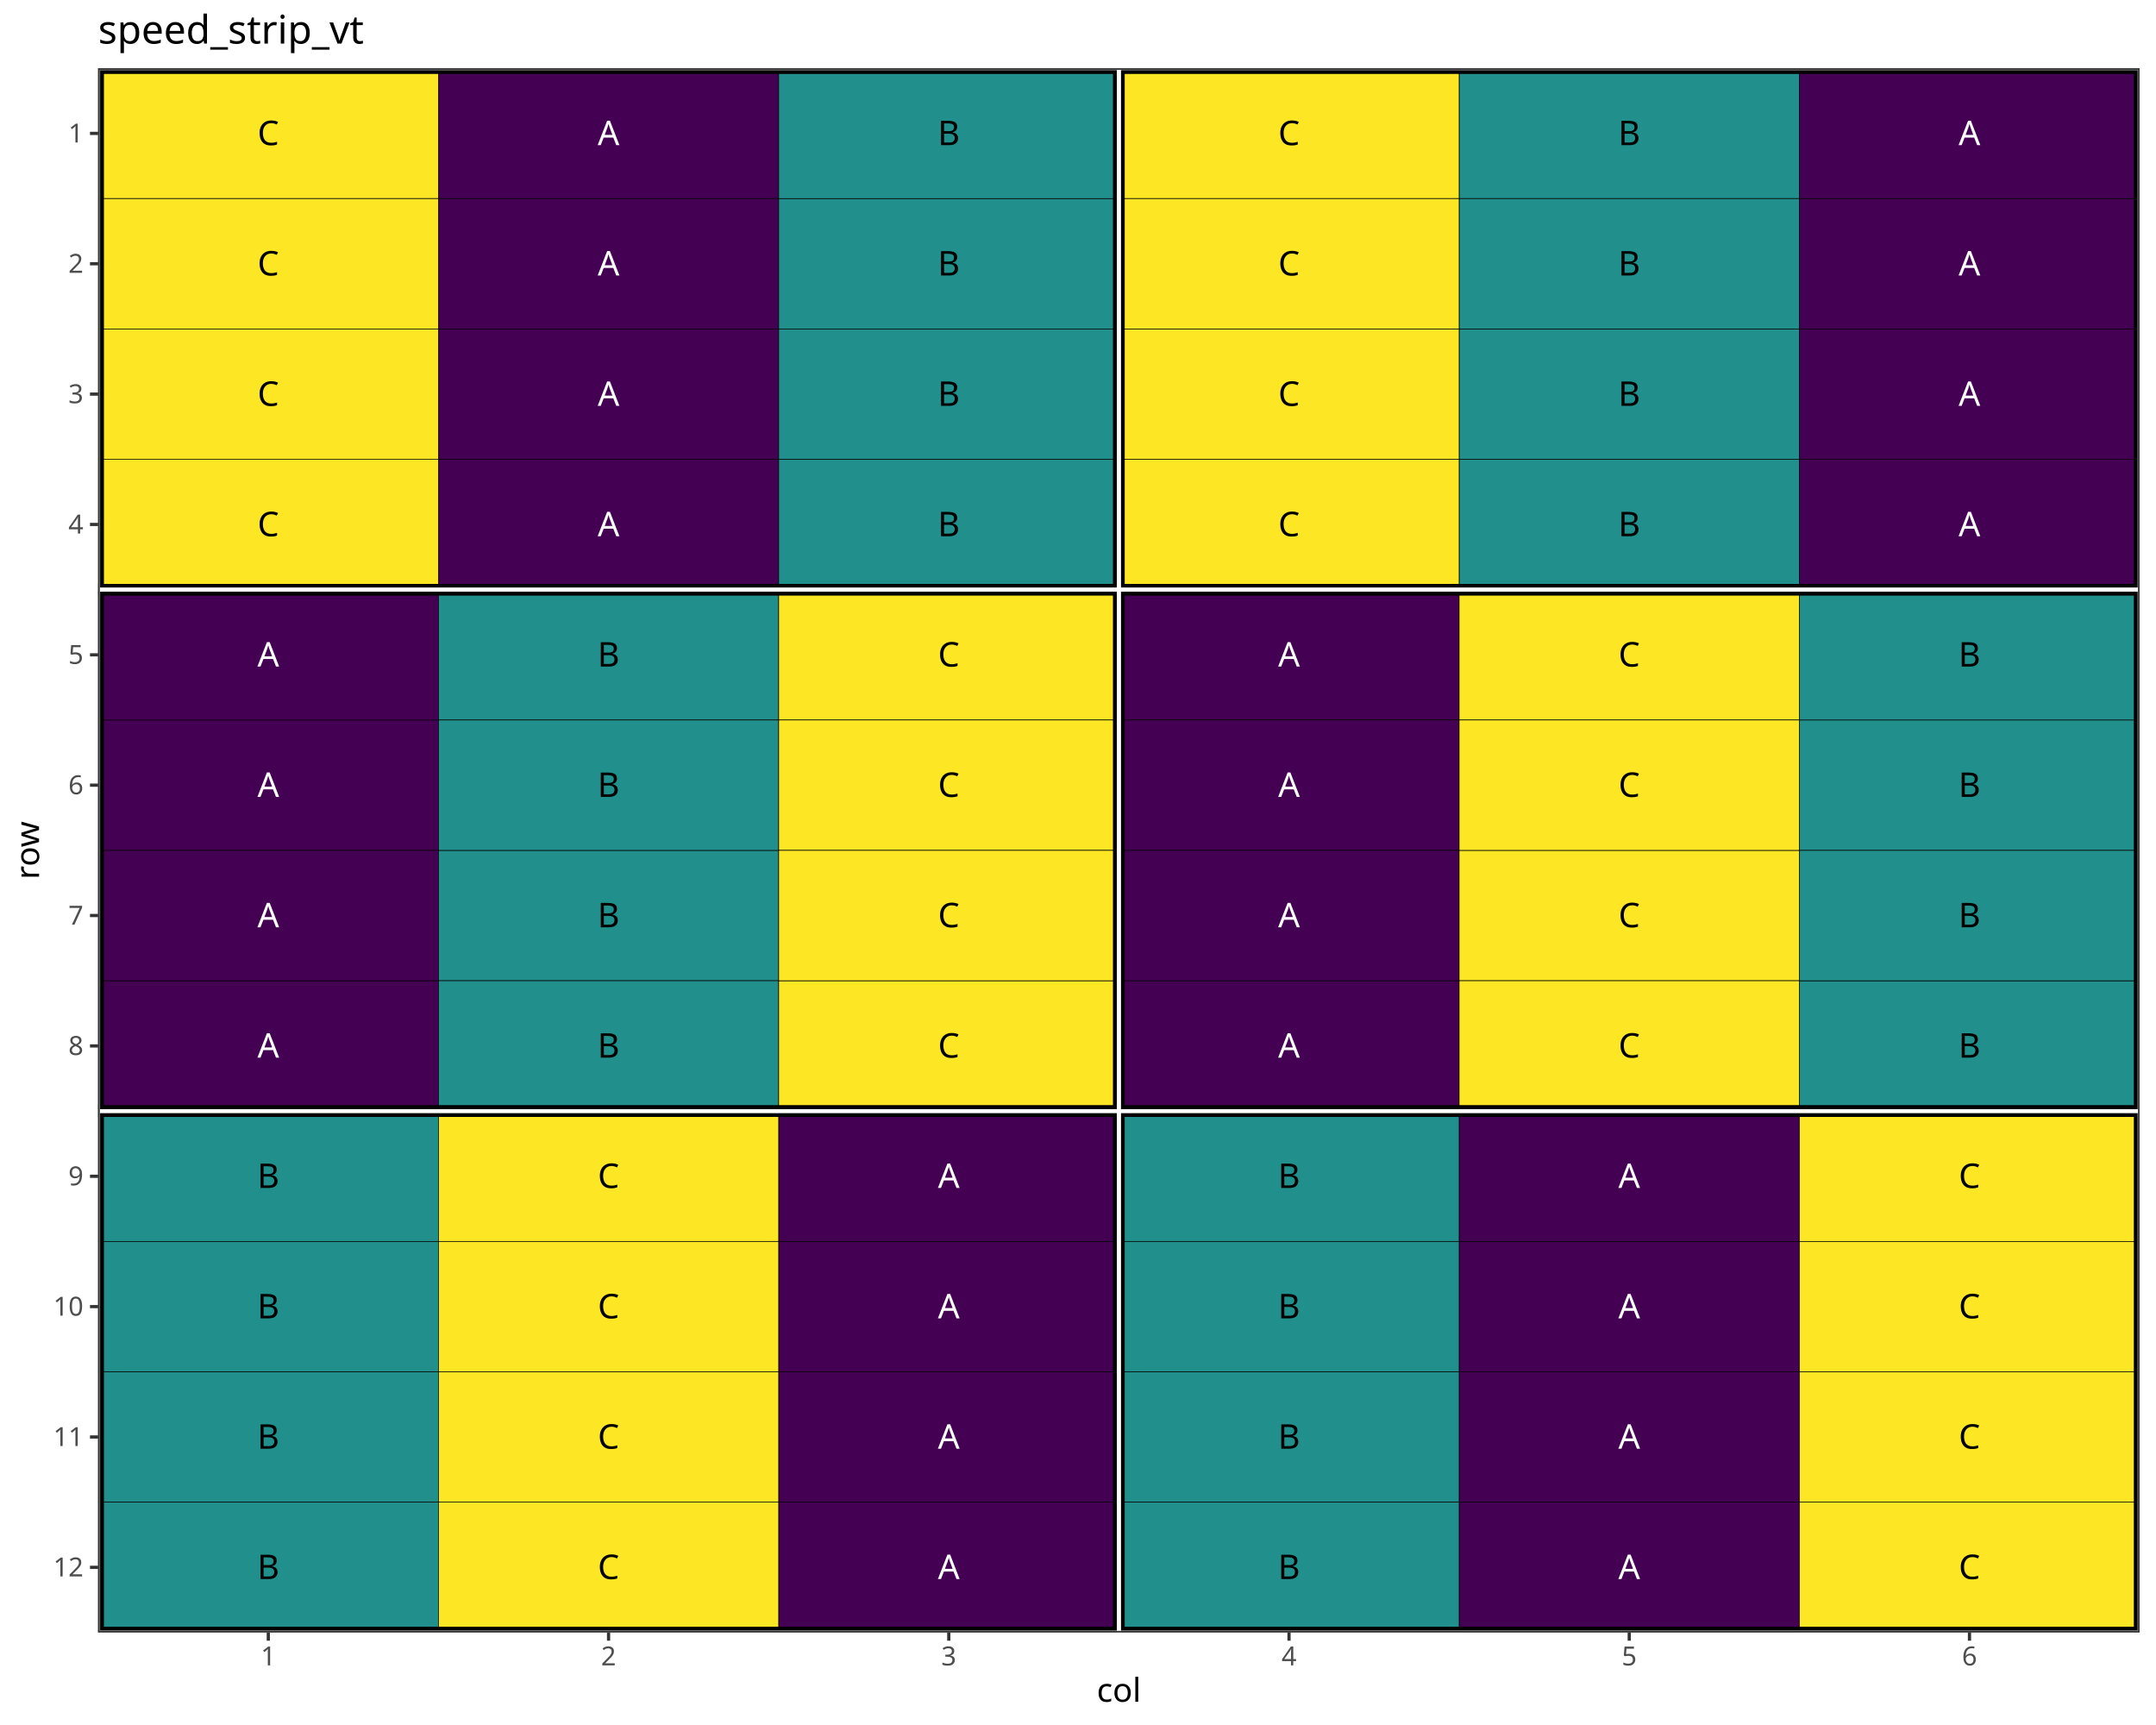
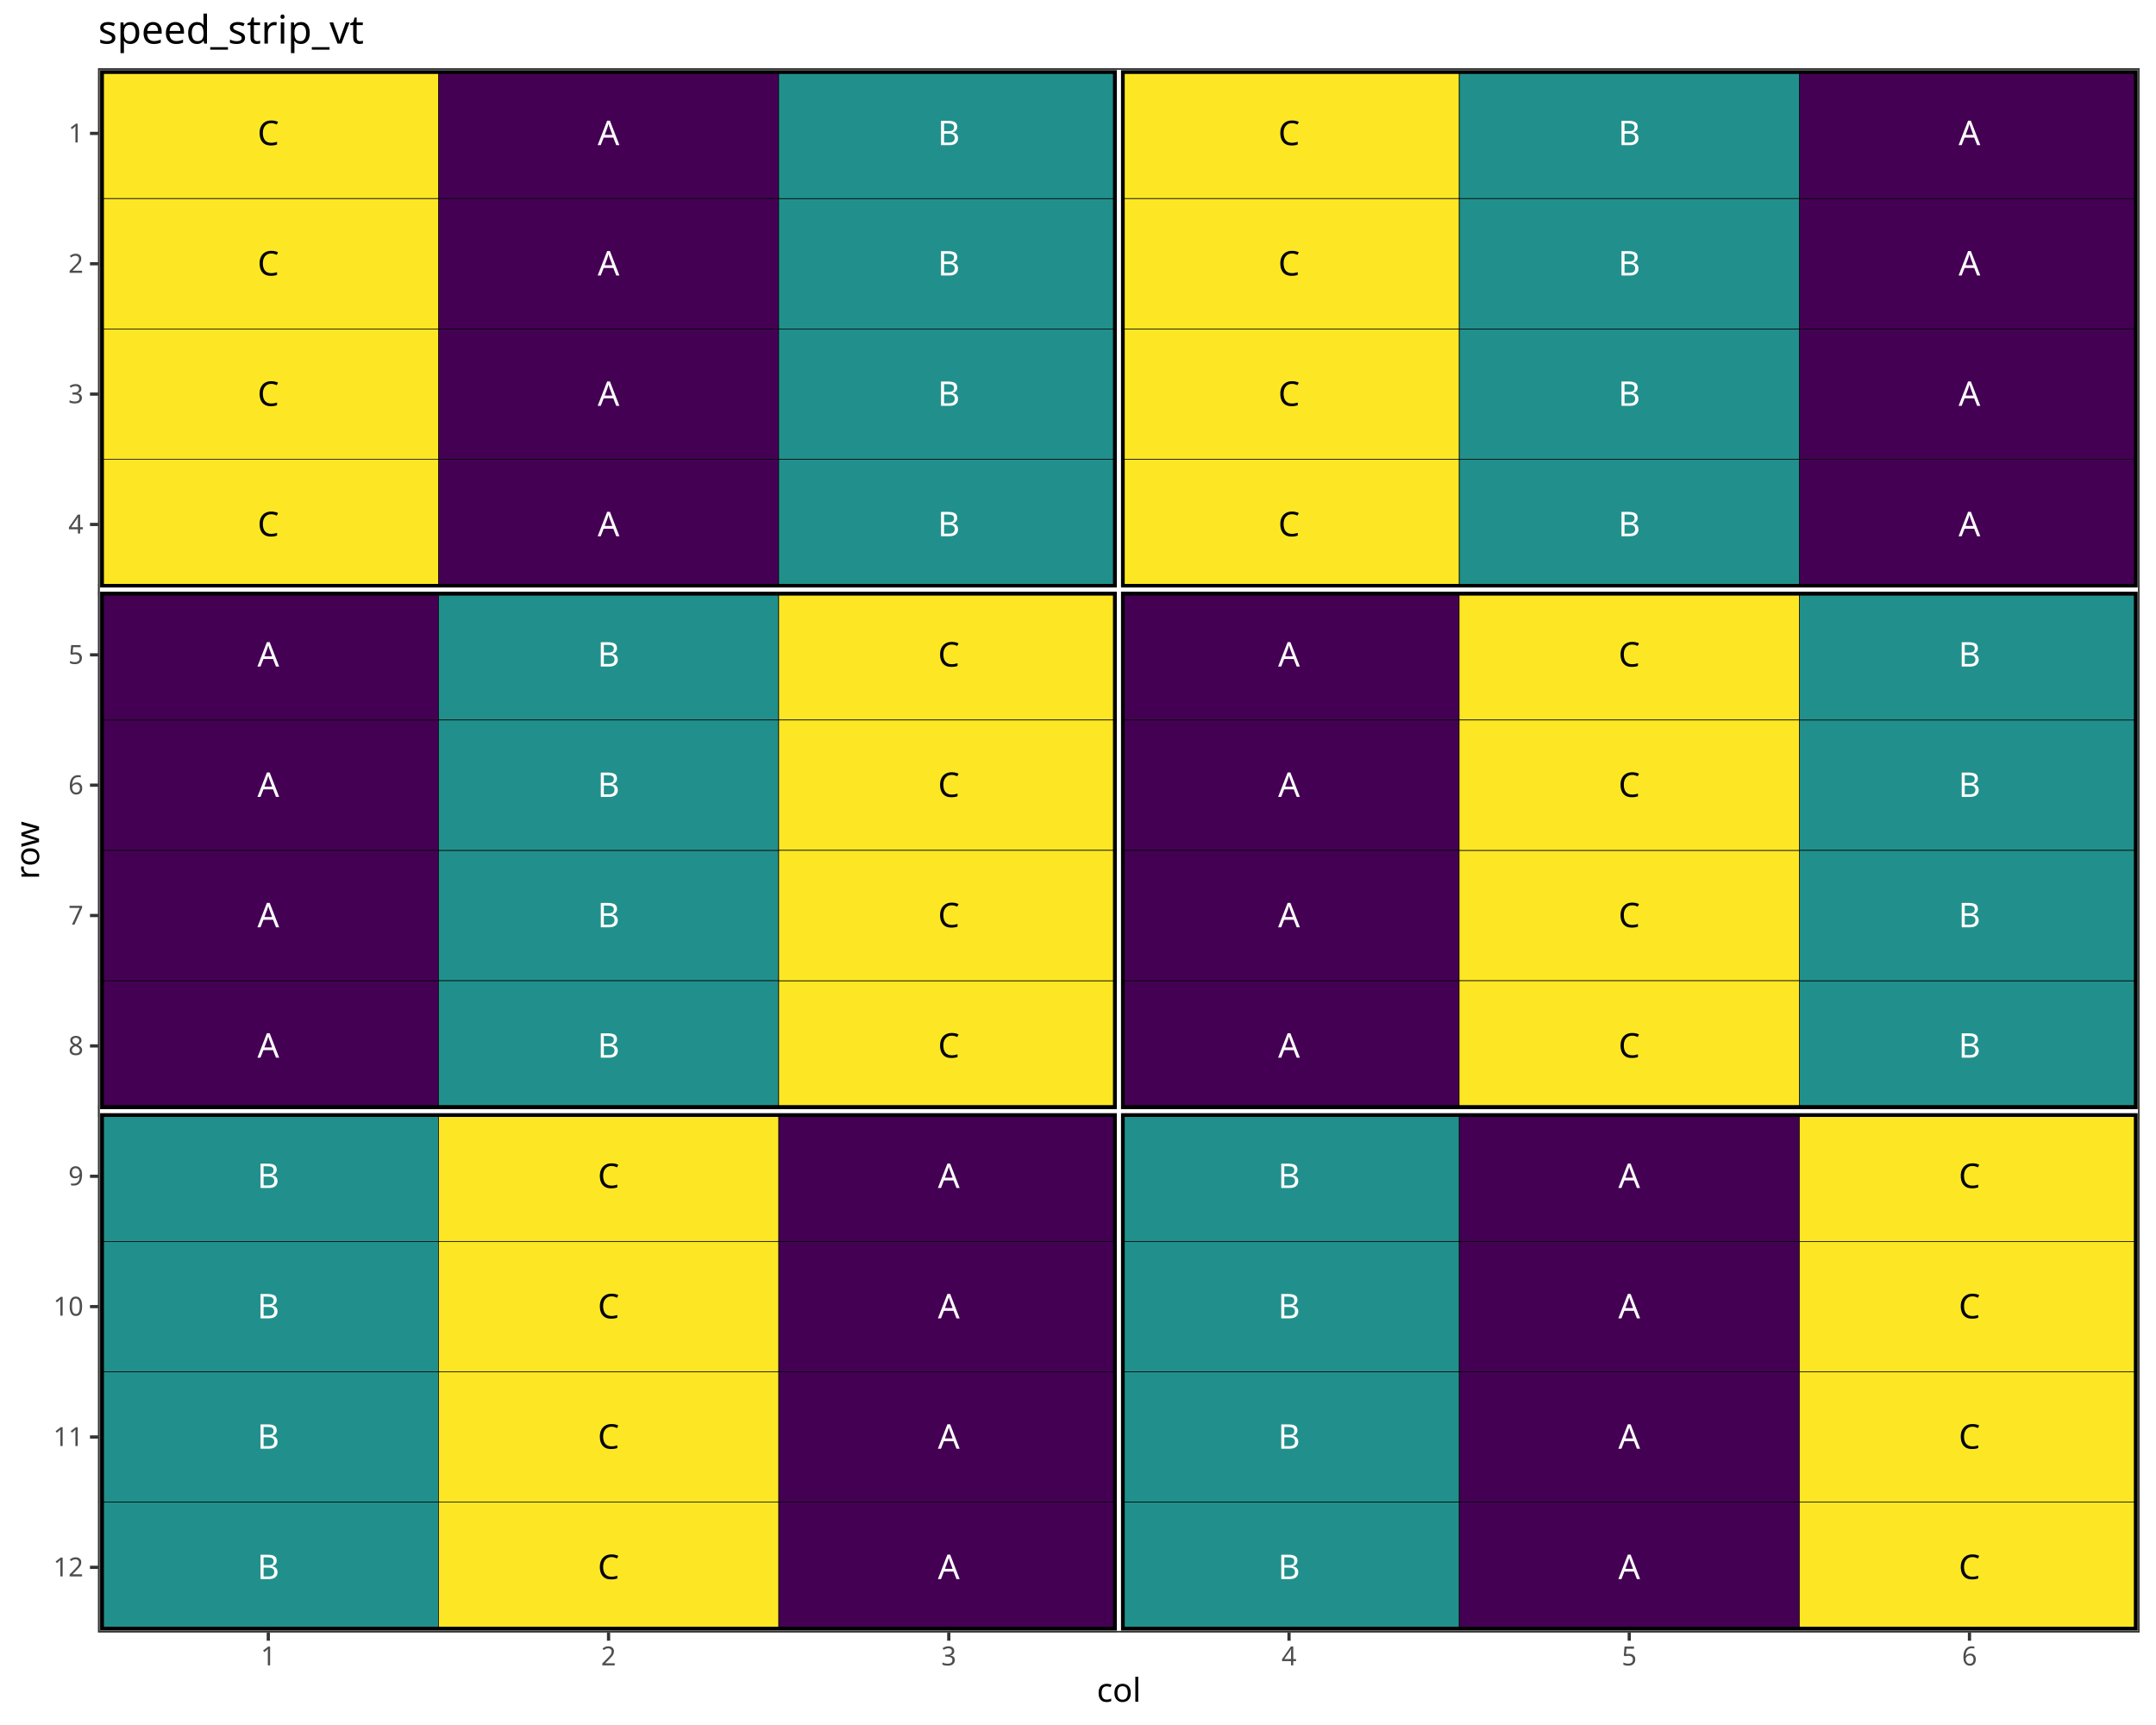
<svg xmlns="http://www.w3.org/2000/svg" class="svglite" data-engine-version="2.0" width="720.00pt" height="576.00pt" viewBox="0 0 720.00 576.00">
  <defs>
    <style type="text/css">
    .svglite line, .svglite polyline, .svglite polygon, .svglite path, .svglite rect, .svglite circle {
      fill: none;
      stroke: #000000;
      stroke-linecap: round;
      stroke-linejoin: round;
      stroke-miterlimit: 10.00;
    }
  </style>
  </defs>
  <rect width="100%" height="100%" style="stroke: none; fill: #FFFFFF;" />
  <defs>
    <clipPath id="cpMC4wMHw3MjAuMDB8MC4wMHw1NzYuMDA=">
      <rect x="0.00" y="0.00" width="720.00" height="576.00" />
    </clipPath>
  </defs>
  <g clip-path="url(#cpMC4wMHw3MjAuMDB8MC4wMHw1NzYuMDA=)">
    <rect x="0.00" y="0.00" width="720.00" height="576.00" style="stroke-width: 1.07; stroke: #FFFFFF; fill: #FFFFFF;" />
  </g>
  <defs>
    <clipPath id="cpMzIuNzl8NzE0LjUyfDIyLjc4fDU0NS4xMQ==">
      <rect x="32.79" y="22.78" width="681.73" height="522.33" />
    </clipPath>
  </defs>
  <g clip-path="url(#cpMzIuNzl8NzE0LjUyfDIyLjc4fDU0NS4xMQ==)">
    <rect x="32.79" y="22.78" width="681.73" height="522.33" style="stroke-width: 1.07; stroke: none; fill: #FFFFFF;" />
    <polyline points="32.79,22.78 714.52,22.78 " style="stroke-width: 0.53; stroke: #EBEBEB; stroke-linecap: butt;" />
    <polyline points="32.79,66.31 714.52,66.31 " style="stroke-width: 0.53; stroke: #EBEBEB; stroke-linecap: butt;" />
    <polyline points="32.79,109.84 714.52,109.84 " style="stroke-width: 0.53; stroke: #EBEBEB; stroke-linecap: butt;" />
    <polyline points="32.79,153.37 714.52,153.37 " style="stroke-width: 0.53; stroke: #EBEBEB; stroke-linecap: butt;" />
    <polyline points="32.79,196.89 714.52,196.89 " style="stroke-width: 0.53; stroke: #EBEBEB; stroke-linecap: butt;" />
    <polyline points="32.79,240.42 714.52,240.42 " style="stroke-width: 0.53; stroke: #EBEBEB; stroke-linecap: butt;" />
    <polyline points="32.79,283.95 714.52,283.95 " style="stroke-width: 0.53; stroke: #EBEBEB; stroke-linecap: butt;" />
    <polyline points="32.79,327.48 714.52,327.48 " style="stroke-width: 0.53; stroke: #EBEBEB; stroke-linecap: butt;" />
    <polyline points="32.79,371.00 714.52,371.00 " style="stroke-width: 0.53; stroke: #EBEBEB; stroke-linecap: butt;" />
    <polyline points="32.79,414.53 714.52,414.53 " style="stroke-width: 0.53; stroke: #EBEBEB; stroke-linecap: butt;" />
    <polyline points="32.79,458.06 714.52,458.06 " style="stroke-width: 0.53; stroke: #EBEBEB; stroke-linecap: butt;" />
    <polyline points="32.79,501.59 714.52,501.59 " style="stroke-width: 0.53; stroke: #EBEBEB; stroke-linecap: butt;" />
    <polyline points="32.79,545.11 714.52,545.11 " style="stroke-width: 0.53; stroke: #EBEBEB; stroke-linecap: butt;" />
    <polyline points="32.79,545.11 32.79,22.78 " style="stroke-width: 0.53; stroke: #EBEBEB; stroke-linecap: butt;" />
    <polyline points="146.41,545.11 146.41,22.78 " style="stroke-width: 0.53; stroke: #EBEBEB; stroke-linecap: butt;" />
    <polyline points="260.04,545.11 260.04,22.78 " style="stroke-width: 0.53; stroke: #EBEBEB; stroke-linecap: butt;" />
    <polyline points="373.66,545.11 373.66,22.78 " style="stroke-width: 0.53; stroke: #EBEBEB; stroke-linecap: butt;" />
    <polyline points="487.28,545.11 487.28,22.78 " style="stroke-width: 0.53; stroke: #EBEBEB; stroke-linecap: butt;" />
    <polyline points="600.90,545.11 600.90,22.78 " style="stroke-width: 0.53; stroke: #EBEBEB; stroke-linecap: butt;" />
    <polyline points="714.52,545.11 714.52,22.78 " style="stroke-width: 0.53; stroke: #EBEBEB; stroke-linecap: butt;" />
    <polyline points="32.79,44.55 714.52,44.55 " style="stroke-width: 1.07; stroke: #EBEBEB; stroke-linecap: butt;" />
    <polyline points="32.79,88.07 714.52,88.07 " style="stroke-width: 1.07; stroke: #EBEBEB; stroke-linecap: butt;" />
    <polyline points="32.79,131.60 714.52,131.60 " style="stroke-width: 1.07; stroke: #EBEBEB; stroke-linecap: butt;" />
    <polyline points="32.79,175.13 714.52,175.13 " style="stroke-width: 1.07; stroke: #EBEBEB; stroke-linecap: butt;" />
    <polyline points="32.79,218.66 714.52,218.66 " style="stroke-width: 1.07; stroke: #EBEBEB; stroke-linecap: butt;" />
    <polyline points="32.79,262.18 714.52,262.18 " style="stroke-width: 1.07; stroke: #EBEBEB; stroke-linecap: butt;" />
    <polyline points="32.79,305.71 714.52,305.71 " style="stroke-width: 1.07; stroke: #EBEBEB; stroke-linecap: butt;" />
    <polyline points="32.79,349.24 714.52,349.24 " style="stroke-width: 1.07; stroke: #EBEBEB; stroke-linecap: butt;" />
    <polyline points="32.79,392.77 714.52,392.77 " style="stroke-width: 1.07; stroke: #EBEBEB; stroke-linecap: butt;" />
    <polyline points="32.79,436.29 714.52,436.29 " style="stroke-width: 1.07; stroke: #EBEBEB; stroke-linecap: butt;" />
    <polyline points="32.79,479.82 714.52,479.82 " style="stroke-width: 1.07; stroke: #EBEBEB; stroke-linecap: butt;" />
    <polyline points="32.79,523.35 714.52,523.35 " style="stroke-width: 1.07; stroke: #EBEBEB; stroke-linecap: butt;" />
    <polyline points="89.60,545.11 89.60,22.78 " style="stroke-width: 1.07; stroke: #EBEBEB; stroke-linecap: butt;" />
    <polyline points="203.23,545.11 203.23,22.78 " style="stroke-width: 1.07; stroke: #EBEBEB; stroke-linecap: butt;" />
    <polyline points="316.85,545.11 316.85,22.78 " style="stroke-width: 1.07; stroke: #EBEBEB; stroke-linecap: butt;" />
    <polyline points="430.47,545.11 430.47,22.78 " style="stroke-width: 1.07; stroke: #EBEBEB; stroke-linecap: butt;" />
    <polyline points="544.09,545.11 544.09,22.78 " style="stroke-width: 1.07; stroke: #EBEBEB; stroke-linecap: butt;" />
    <polyline points="657.71,545.11 657.71,22.78 " style="stroke-width: 1.07; stroke: #EBEBEB; stroke-linecap: butt;" />
    <rect x="600.90" y="66.31" width="113.62" height="43.53" style="stroke-width: 0.21; stroke-linecap: butt; stroke-linejoin: miter; fill: #440154;" />
    <rect x="600.90" y="153.37" width="113.62" height="43.53" style="stroke-width: 0.21; stroke-linecap: butt; stroke-linejoin: miter; fill: #440154;" />
    <rect x="32.79" y="240.42" width="113.62" height="43.53" style="stroke-width: 0.21; stroke-linecap: butt; stroke-linejoin: miter; fill: #440154;" />
    <rect x="146.41" y="22.78" width="113.62" height="43.53" style="stroke-width: 0.21; stroke-linecap: butt; stroke-linejoin: miter; fill: #440154;" />
    <rect x="600.90" y="109.84" width="113.62" height="43.53" style="stroke-width: 0.21; stroke-linecap: butt; stroke-linejoin: miter; fill: #440154;" />
    <rect x="32.79" y="327.48" width="113.62" height="43.53" style="stroke-width: 0.21; stroke-linecap: butt; stroke-linejoin: miter; fill: #440154;" />
    <rect x="260.04" y="414.53" width="113.62" height="43.53" style="stroke-width: 0.21; stroke-linecap: butt; stroke-linejoin: miter; fill: #440154;" />
    <rect x="600.90" y="22.78" width="113.62" height="43.53" style="stroke-width: 0.21; stroke-linecap: butt; stroke-linejoin: miter; fill: #440154;" />
    <rect x="32.79" y="196.89" width="113.62" height="43.53" style="stroke-width: 0.21; stroke-linecap: butt; stroke-linejoin: miter; fill: #440154;" />
    <rect x="146.41" y="66.31" width="113.62" height="43.53" style="stroke-width: 0.21; stroke-linecap: butt; stroke-linejoin: miter; fill: #440154;" />
    <rect x="487.28" y="458.06" width="113.62" height="43.53" style="stroke-width: 0.21; stroke-linecap: butt; stroke-linejoin: miter; fill: #440154;" />
    <rect x="146.41" y="109.84" width="113.62" height="43.53" style="stroke-width: 0.21; stroke-linecap: butt; stroke-linejoin: miter; fill: #440154;" />
    <rect x="32.79" y="283.95" width="113.62" height="43.53" style="stroke-width: 0.21; stroke-linecap: butt; stroke-linejoin: miter; fill: #440154;" />
    <rect x="260.04" y="371.00" width="113.62" height="43.53" style="stroke-width: 0.21; stroke-linecap: butt; stroke-linejoin: miter; fill: #440154;" />
    <rect x="260.04" y="501.59" width="113.62" height="43.53" style="stroke-width: 0.21; stroke-linecap: butt; stroke-linejoin: miter; fill: #440154;" />
    <rect x="487.28" y="414.53" width="113.62" height="43.53" style="stroke-width: 0.21; stroke-linecap: butt; stroke-linejoin: miter; fill: #440154;" />
    <rect x="373.66" y="196.89" width="113.62" height="43.53" style="stroke-width: 0.21; stroke-linecap: butt; stroke-linejoin: miter; fill: #440154;" />
    <rect x="146.41" y="153.37" width="113.62" height="43.53" style="stroke-width: 0.21; stroke-linecap: butt; stroke-linejoin: miter; fill: #440154;" />
    <rect x="373.66" y="240.42" width="113.62" height="43.53" style="stroke-width: 0.21; stroke-linecap: butt; stroke-linejoin: miter; fill: #440154;" />
    <rect x="487.28" y="501.59" width="113.62" height="43.53" style="stroke-width: 0.21; stroke-linecap: butt; stroke-linejoin: miter; fill: #440154;" />
    <rect x="260.04" y="458.06" width="113.62" height="43.53" style="stroke-width: 0.21; stroke-linecap: butt; stroke-linejoin: miter; fill: #440154;" />
    <rect x="373.66" y="327.48" width="113.62" height="43.53" style="stroke-width: 0.21; stroke-linecap: butt; stroke-linejoin: miter; fill: #440154;" />
    <rect x="373.66" y="283.95" width="113.62" height="43.53" style="stroke-width: 0.21; stroke-linecap: butt; stroke-linejoin: miter; fill: #440154;" />
    <rect x="487.28" y="371.00" width="113.62" height="43.53" style="stroke-width: 0.21; stroke-linecap: butt; stroke-linejoin: miter; fill: #440154;" />
    <rect x="487.28" y="153.37" width="113.62" height="43.53" style="stroke-width: 0.21; stroke-linecap: butt; stroke-linejoin: miter; fill: #21908C;" />
    <rect x="487.28" y="22.78" width="113.62" height="43.53" style="stroke-width: 0.21; stroke-linecap: butt; stroke-linejoin: miter; fill: #21908C;" />
    <rect x="260.04" y="66.31" width="113.62" height="43.53" style="stroke-width: 0.21; stroke-linecap: butt; stroke-linejoin: miter; fill: #21908C;" />
    <rect x="600.90" y="327.48" width="113.62" height="43.53" style="stroke-width: 0.21; stroke-linecap: butt; stroke-linejoin: miter; fill: #21908C;" />
    <rect x="600.90" y="240.42" width="113.62" height="43.53" style="stroke-width: 0.21; stroke-linecap: butt; stroke-linejoin: miter; fill: #21908C;" />
    <rect x="260.04" y="22.78" width="113.62" height="43.53" style="stroke-width: 0.21; stroke-linecap: butt; stroke-linejoin: miter; fill: #21908C;" />
    <rect x="146.41" y="283.95" width="113.62" height="43.53" style="stroke-width: 0.21; stroke-linecap: butt; stroke-linejoin: miter; fill: #21908C;" />
    <rect x="146.41" y="196.89" width="113.62" height="43.53" style="stroke-width: 0.21; stroke-linecap: butt; stroke-linejoin: miter; fill: #21908C;" />
    <rect x="146.41" y="327.48" width="113.62" height="43.53" style="stroke-width: 0.21; stroke-linecap: butt; stroke-linejoin: miter; fill: #21908C;" />
    <rect x="260.04" y="109.84" width="113.62" height="43.53" style="stroke-width: 0.21; stroke-linecap: butt; stroke-linejoin: miter; fill: #21908C;" />
    <rect x="600.90" y="283.95" width="113.62" height="43.53" style="stroke-width: 0.21; stroke-linecap: butt; stroke-linejoin: miter; fill: #21908C;" />
    <rect x="487.28" y="109.84" width="113.62" height="43.53" style="stroke-width: 0.21; stroke-linecap: butt; stroke-linejoin: miter; fill: #21908C;" />
    <rect x="32.79" y="458.06" width="113.62" height="43.53" style="stroke-width: 0.21; stroke-linecap: butt; stroke-linejoin: miter; fill: #21908C;" />
    <rect x="146.41" y="240.42" width="113.62" height="43.53" style="stroke-width: 0.21; stroke-linecap: butt; stroke-linejoin: miter; fill: #21908C;" />
    <rect x="487.28" y="66.31" width="113.62" height="43.53" style="stroke-width: 0.21; stroke-linecap: butt; stroke-linejoin: miter; fill: #21908C;" />
    <rect x="260.04" y="153.37" width="113.62" height="43.53" style="stroke-width: 0.21; stroke-linecap: butt; stroke-linejoin: miter; fill: #21908C;" />
    <rect x="373.66" y="371.00" width="113.62" height="43.53" style="stroke-width: 0.21; stroke-linecap: butt; stroke-linejoin: miter; fill: #21908C;" />
    <rect x="32.79" y="371.00" width="113.62" height="43.53" style="stroke-width: 0.21; stroke-linecap: butt; stroke-linejoin: miter; fill: #21908C;" />
    <rect x="32.79" y="501.59" width="113.62" height="43.53" style="stroke-width: 0.21; stroke-linecap: butt; stroke-linejoin: miter; fill: #21908C;" />
    <rect x="373.66" y="458.06" width="113.62" height="43.53" style="stroke-width: 0.21; stroke-linecap: butt; stroke-linejoin: miter; fill: #21908C;" />
    <rect x="600.90" y="196.89" width="113.62" height="43.53" style="stroke-width: 0.21; stroke-linecap: butt; stroke-linejoin: miter; fill: #21908C;" />
    <rect x="373.66" y="501.59" width="113.62" height="43.53" style="stroke-width: 0.21; stroke-linecap: butt; stroke-linejoin: miter; fill: #21908C;" />
    <rect x="373.66" y="414.53" width="113.62" height="43.53" style="stroke-width: 0.21; stroke-linecap: butt; stroke-linejoin: miter; fill: #21908C;" />
    <rect x="32.79" y="414.53" width="113.62" height="43.53" style="stroke-width: 0.21; stroke-linecap: butt; stroke-linejoin: miter; fill: #21908C;" />
    <rect x="32.79" y="22.78" width="113.62" height="43.53" style="stroke-width: 0.21; stroke-linecap: butt; stroke-linejoin: miter; fill: #FDE725;" />
    <rect x="487.28" y="283.95" width="113.62" height="43.53" style="stroke-width: 0.21; stroke-linecap: butt; stroke-linejoin: miter; fill: #FDE725;" />
    <rect x="373.66" y="109.84" width="113.62" height="43.53" style="stroke-width: 0.21; stroke-linecap: butt; stroke-linejoin: miter; fill: #FDE725;" />
    <rect x="373.66" y="22.78" width="113.62" height="43.53" style="stroke-width: 0.21; stroke-linecap: butt; stroke-linejoin: miter; fill: #FDE725;" />
    <rect x="373.66" y="153.37" width="113.62" height="43.53" style="stroke-width: 0.21; stroke-linecap: butt; stroke-linejoin: miter; fill: #FDE725;" />
    <rect x="32.79" y="153.37" width="113.62" height="43.53" style="stroke-width: 0.21; stroke-linecap: butt; stroke-linejoin: miter; fill: #FDE725;" />
    <rect x="32.79" y="66.31" width="113.62" height="43.53" style="stroke-width: 0.21; stroke-linecap: butt; stroke-linejoin: miter; fill: #FDE725;" />
    <rect x="487.28" y="327.48" width="113.62" height="43.53" style="stroke-width: 0.21; stroke-linecap: butt; stroke-linejoin: miter; fill: #FDE725;" />
    <rect x="32.79" y="109.84" width="113.62" height="43.53" style="stroke-width: 0.21; stroke-linecap: butt; stroke-linejoin: miter; fill: #FDE725;" />
    <rect x="373.66" y="66.31" width="113.62" height="43.53" style="stroke-width: 0.21; stroke-linecap: butt; stroke-linejoin: miter; fill: #FDE725;" />
    <rect x="146.41" y="371.00" width="113.62" height="43.53" style="stroke-width: 0.21; stroke-linecap: butt; stroke-linejoin: miter; fill: #FDE725;" />
    <rect x="487.28" y="196.89" width="113.62" height="43.53" style="stroke-width: 0.21; stroke-linecap: butt; stroke-linejoin: miter; fill: #FDE725;" />
    <rect x="146.41" y="414.53" width="113.62" height="43.53" style="stroke-width: 0.21; stroke-linecap: butt; stroke-linejoin: miter; fill: #FDE725;" />
    <rect x="260.04" y="196.89" width="113.62" height="43.53" style="stroke-width: 0.21; stroke-linecap: butt; stroke-linejoin: miter; fill: #FDE725;" />
    <rect x="600.90" y="371.00" width="113.62" height="43.53" style="stroke-width: 0.21; stroke-linecap: butt; stroke-linejoin: miter; fill: #FDE725;" />
    <rect x="260.04" y="240.42" width="113.62" height="43.53" style="stroke-width: 0.21; stroke-linecap: butt; stroke-linejoin: miter; fill: #FDE725;" />
    <rect x="600.90" y="414.53" width="113.62" height="43.53" style="stroke-width: 0.21; stroke-linecap: butt; stroke-linejoin: miter; fill: #FDE725;" />
    <rect x="487.28" y="240.42" width="113.62" height="43.53" style="stroke-width: 0.21; stroke-linecap: butt; stroke-linejoin: miter; fill: #FDE725;" />
    <rect x="260.04" y="327.48" width="113.62" height="43.53" style="stroke-width: 0.21; stroke-linecap: butt; stroke-linejoin: miter; fill: #FDE725;" />
    <rect x="146.41" y="501.59" width="113.62" height="43.53" style="stroke-width: 0.21; stroke-linecap: butt; stroke-linejoin: miter; fill: #FDE725;" />
    <rect x="260.04" y="283.95" width="113.62" height="43.53" style="stroke-width: 0.21; stroke-linecap: butt; stroke-linejoin: miter; fill: #FDE725;" />
    <rect x="146.41" y="458.06" width="113.62" height="43.53" style="stroke-width: 0.21; stroke-linecap: butt; stroke-linejoin: miter; fill: #FDE725;" />
    <rect x="600.90" y="501.59" width="113.62" height="43.53" style="stroke-width: 0.21; stroke-linecap: butt; stroke-linejoin: miter; fill: #FDE725;" />
    <rect x="600.90" y="458.06" width="113.62" height="43.53" style="stroke-width: 0.21; stroke-linecap: butt; stroke-linejoin: miter; fill: #FDE725;" />
    <text x="657.71" y="91.99" text-anchor="middle" style="font-size: 11.38px; fill: #FFFFFF; font-family: sans;" textLength="7.59px" lengthAdjust="spacingAndGlyphs">A</text>
    <text x="657.71" y="179.05" text-anchor="middle" style="font-size: 11.38px; fill: #FFFFFF; font-family: sans;" textLength="7.59px" lengthAdjust="spacingAndGlyphs">A</text>
    <text x="89.60" y="266.10" text-anchor="middle" style="font-size: 11.38px; fill: #FFFFFF; font-family: sans;" textLength="7.59px" lengthAdjust="spacingAndGlyphs">A</text>
    <text x="203.23" y="48.46" text-anchor="middle" style="font-size: 11.38px; fill: #FFFFFF; font-family: sans;" textLength="7.59px" lengthAdjust="spacingAndGlyphs">A</text>
    <text x="657.71" y="135.52" text-anchor="middle" style="font-size: 11.38px; fill: #FFFFFF; font-family: sans;" textLength="7.59px" lengthAdjust="spacingAndGlyphs">A</text>
    <text x="89.60" y="353.16" text-anchor="middle" style="font-size: 11.38px; fill: #FFFFFF; font-family: sans;" textLength="7.59px" lengthAdjust="spacingAndGlyphs">A</text>
    <text x="316.85" y="440.21" text-anchor="middle" style="font-size: 11.38px; fill: #FFFFFF; font-family: sans;" textLength="7.59px" lengthAdjust="spacingAndGlyphs">A</text>
    <text x="657.71" y="48.46" text-anchor="middle" style="font-size: 11.38px; fill: #FFFFFF; font-family: sans;" textLength="7.59px" lengthAdjust="spacingAndGlyphs">A</text>
    <text x="89.60" y="222.57" text-anchor="middle" style="font-size: 11.38px; fill: #FFFFFF; font-family: sans;" textLength="7.59px" lengthAdjust="spacingAndGlyphs">A</text>
    <text x="203.23" y="91.99" text-anchor="middle" style="font-size: 11.38px; fill: #FFFFFF; font-family: sans;" textLength="7.59px" lengthAdjust="spacingAndGlyphs">A</text>
    <text x="544.09" y="483.74" text-anchor="middle" style="font-size: 11.38px; fill: #FFFFFF; font-family: sans;" textLength="7.59px" lengthAdjust="spacingAndGlyphs">A</text>
    <text x="203.23" y="135.52" text-anchor="middle" style="font-size: 11.38px; fill: #FFFFFF; font-family: sans;" textLength="7.59px" lengthAdjust="spacingAndGlyphs">A</text>
    <text x="89.60" y="309.63" text-anchor="middle" style="font-size: 11.38px; fill: #FFFFFF; font-family: sans;" textLength="7.59px" lengthAdjust="spacingAndGlyphs">A</text>
    <text x="316.85" y="396.68" text-anchor="middle" style="font-size: 11.38px; fill: #FFFFFF; font-family: sans;" textLength="7.59px" lengthAdjust="spacingAndGlyphs">A</text>
    <text x="316.85" y="527.27" text-anchor="middle" style="font-size: 11.38px; fill: #FFFFFF; font-family: sans;" textLength="7.59px" lengthAdjust="spacingAndGlyphs">A</text>
    <text x="544.09" y="440.21" text-anchor="middle" style="font-size: 11.38px; fill: #FFFFFF; font-family: sans;" textLength="7.59px" lengthAdjust="spacingAndGlyphs">A</text>
    <text x="430.47" y="222.57" text-anchor="middle" style="font-size: 11.38px; fill: #FFFFFF; font-family: sans;" textLength="7.59px" lengthAdjust="spacingAndGlyphs">A</text>
    <text x="203.23" y="179.05" text-anchor="middle" style="font-size: 11.38px; fill: #FFFFFF; font-family: sans;" textLength="7.59px" lengthAdjust="spacingAndGlyphs">A</text>
    <text x="430.47" y="266.10" text-anchor="middle" style="font-size: 11.38px; fill: #FFFFFF; font-family: sans;" textLength="7.59px" lengthAdjust="spacingAndGlyphs">A</text>
    <text x="544.09" y="527.27" text-anchor="middle" style="font-size: 11.38px; fill: #FFFFFF; font-family: sans;" textLength="7.59px" lengthAdjust="spacingAndGlyphs">A</text>
    <text x="316.85" y="483.74" text-anchor="middle" style="font-size: 11.38px; fill: #FFFFFF; font-family: sans;" textLength="7.59px" lengthAdjust="spacingAndGlyphs">A</text>
    <text x="430.47" y="353.16" text-anchor="middle" style="font-size: 11.38px; fill: #FFFFFF; font-family: sans;" textLength="7.59px" lengthAdjust="spacingAndGlyphs">A</text>
    <text x="430.47" y="309.63" text-anchor="middle" style="font-size: 11.38px; fill: #FFFFFF; font-family: sans;" textLength="7.59px" lengthAdjust="spacingAndGlyphs">A</text>
    <text x="544.09" y="396.68" text-anchor="middle" style="font-size: 11.38px; fill: #FFFFFF; font-family: sans;" textLength="7.59px" lengthAdjust="spacingAndGlyphs">A</text>
-     <text x="544.09" y="179.05" text-anchor="middle" style="font-size: 11.38px; font-family: sans;" textLength="7.59px" lengthAdjust="spacingAndGlyphs">B</text>
-     <text x="544.09" y="48.46" text-anchor="middle" style="font-size: 11.38px; font-family: sans;" textLength="7.59px" lengthAdjust="spacingAndGlyphs">B</text>
-     <text x="316.85" y="91.99" text-anchor="middle" style="font-size: 11.38px; font-family: sans;" textLength="7.59px" lengthAdjust="spacingAndGlyphs">B</text>
-     <text x="657.71" y="353.16" text-anchor="middle" style="font-size: 11.38px; font-family: sans;" textLength="7.59px" lengthAdjust="spacingAndGlyphs">B</text>
-     <text x="657.71" y="266.10" text-anchor="middle" style="font-size: 11.38px; font-family: sans;" textLength="7.59px" lengthAdjust="spacingAndGlyphs">B</text>
-     <text x="316.85" y="48.46" text-anchor="middle" style="font-size: 11.38px; font-family: sans;" textLength="7.59px" lengthAdjust="spacingAndGlyphs">B</text>
-     <text x="203.23" y="309.63" text-anchor="middle" style="font-size: 11.38px; font-family: sans;" textLength="7.59px" lengthAdjust="spacingAndGlyphs">B</text>
-     <text x="203.23" y="222.57" text-anchor="middle" style="font-size: 11.38px; font-family: sans;" textLength="7.59px" lengthAdjust="spacingAndGlyphs">B</text>
-     <text x="203.23" y="353.16" text-anchor="middle" style="font-size: 11.38px; font-family: sans;" textLength="7.59px" lengthAdjust="spacingAndGlyphs">B</text>
-     <text x="316.85" y="135.52" text-anchor="middle" style="font-size: 11.38px; font-family: sans;" textLength="7.59px" lengthAdjust="spacingAndGlyphs">B</text>
-     <text x="657.71" y="309.63" text-anchor="middle" style="font-size: 11.38px; font-family: sans;" textLength="7.59px" lengthAdjust="spacingAndGlyphs">B</text>
-     <text x="544.09" y="135.52" text-anchor="middle" style="font-size: 11.38px; font-family: sans;" textLength="7.59px" lengthAdjust="spacingAndGlyphs">B</text>
-     <text x="89.60" y="483.74" text-anchor="middle" style="font-size: 11.38px; font-family: sans;" textLength="7.59px" lengthAdjust="spacingAndGlyphs">B</text>
-     <text x="203.23" y="266.10" text-anchor="middle" style="font-size: 11.38px; font-family: sans;" textLength="7.59px" lengthAdjust="spacingAndGlyphs">B</text>
-     <text x="544.09" y="91.99" text-anchor="middle" style="font-size: 11.38px; font-family: sans;" textLength="7.59px" lengthAdjust="spacingAndGlyphs">B</text>
-     <text x="316.85" y="179.05" text-anchor="middle" style="font-size: 11.38px; font-family: sans;" textLength="7.59px" lengthAdjust="spacingAndGlyphs">B</text>
-     <text x="430.47" y="396.68" text-anchor="middle" style="font-size: 11.38px; font-family: sans;" textLength="7.59px" lengthAdjust="spacingAndGlyphs">B</text>
-     <text x="89.60" y="396.68" text-anchor="middle" style="font-size: 11.38px; font-family: sans;" textLength="7.59px" lengthAdjust="spacingAndGlyphs">B</text>
-     <text x="89.60" y="527.27" text-anchor="middle" style="font-size: 11.38px; font-family: sans;" textLength="7.59px" lengthAdjust="spacingAndGlyphs">B</text>
-     <text x="430.47" y="483.74" text-anchor="middle" style="font-size: 11.38px; font-family: sans;" textLength="7.59px" lengthAdjust="spacingAndGlyphs">B</text>
-     <text x="657.71" y="222.57" text-anchor="middle" style="font-size: 11.38px; font-family: sans;" textLength="7.59px" lengthAdjust="spacingAndGlyphs">B</text>
-     <text x="430.47" y="527.27" text-anchor="middle" style="font-size: 11.38px; font-family: sans;" textLength="7.59px" lengthAdjust="spacingAndGlyphs">B</text>
-     <text x="430.47" y="440.21" text-anchor="middle" style="font-size: 11.38px; font-family: sans;" textLength="7.59px" lengthAdjust="spacingAndGlyphs">B</text>
-     <text x="89.60" y="440.21" text-anchor="middle" style="font-size: 11.38px; font-family: sans;" textLength="7.59px" lengthAdjust="spacingAndGlyphs">B</text>
+     <text x="544.09" y="179.05" text-anchor="middle" style="font-size: 11.38px; fill: #FFFFFF; font-family: sans;" textLength="7.59px" lengthAdjust="spacingAndGlyphs">B</text>
+     <text x="544.09" y="48.46" text-anchor="middle" style="font-size: 11.38px; fill: #FFFFFF; font-family: sans;" textLength="7.59px" lengthAdjust="spacingAndGlyphs">B</text>
+     <text x="316.85" y="91.99" text-anchor="middle" style="font-size: 11.38px; fill: #FFFFFF; font-family: sans;" textLength="7.59px" lengthAdjust="spacingAndGlyphs">B</text>
+     <text x="657.71" y="353.16" text-anchor="middle" style="font-size: 11.38px; fill: #FFFFFF; font-family: sans;" textLength="7.59px" lengthAdjust="spacingAndGlyphs">B</text>
+     <text x="657.71" y="266.10" text-anchor="middle" style="font-size: 11.38px; fill: #FFFFFF; font-family: sans;" textLength="7.59px" lengthAdjust="spacingAndGlyphs">B</text>
+     <text x="316.85" y="48.46" text-anchor="middle" style="font-size: 11.38px; fill: #FFFFFF; font-family: sans;" textLength="7.59px" lengthAdjust="spacingAndGlyphs">B</text>
+     <text x="203.23" y="309.63" text-anchor="middle" style="font-size: 11.38px; fill: #FFFFFF; font-family: sans;" textLength="7.59px" lengthAdjust="spacingAndGlyphs">B</text>
+     <text x="203.23" y="222.57" text-anchor="middle" style="font-size: 11.38px; fill: #FFFFFF; font-family: sans;" textLength="7.59px" lengthAdjust="spacingAndGlyphs">B</text>
+     <text x="203.23" y="353.16" text-anchor="middle" style="font-size: 11.38px; fill: #FFFFFF; font-family: sans;" textLength="7.59px" lengthAdjust="spacingAndGlyphs">B</text>
+     <text x="316.85" y="135.52" text-anchor="middle" style="font-size: 11.38px; fill: #FFFFFF; font-family: sans;" textLength="7.59px" lengthAdjust="spacingAndGlyphs">B</text>
+     <text x="657.71" y="309.63" text-anchor="middle" style="font-size: 11.38px; fill: #FFFFFF; font-family: sans;" textLength="7.59px" lengthAdjust="spacingAndGlyphs">B</text>
+     <text x="544.09" y="135.52" text-anchor="middle" style="font-size: 11.38px; fill: #FFFFFF; font-family: sans;" textLength="7.59px" lengthAdjust="spacingAndGlyphs">B</text>
+     <text x="89.60" y="483.74" text-anchor="middle" style="font-size: 11.38px; fill: #FFFFFF; font-family: sans;" textLength="7.59px" lengthAdjust="spacingAndGlyphs">B</text>
+     <text x="203.23" y="266.10" text-anchor="middle" style="font-size: 11.38px; fill: #FFFFFF; font-family: sans;" textLength="7.59px" lengthAdjust="spacingAndGlyphs">B</text>
+     <text x="544.09" y="91.99" text-anchor="middle" style="font-size: 11.38px; fill: #FFFFFF; font-family: sans;" textLength="7.59px" lengthAdjust="spacingAndGlyphs">B</text>
+     <text x="316.85" y="179.05" text-anchor="middle" style="font-size: 11.38px; fill: #FFFFFF; font-family: sans;" textLength="7.59px" lengthAdjust="spacingAndGlyphs">B</text>
+     <text x="430.47" y="396.68" text-anchor="middle" style="font-size: 11.38px; fill: #FFFFFF; font-family: sans;" textLength="7.59px" lengthAdjust="spacingAndGlyphs">B</text>
+     <text x="89.60" y="396.68" text-anchor="middle" style="font-size: 11.38px; fill: #FFFFFF; font-family: sans;" textLength="7.59px" lengthAdjust="spacingAndGlyphs">B</text>
+     <text x="89.60" y="527.27" text-anchor="middle" style="font-size: 11.38px; fill: #FFFFFF; font-family: sans;" textLength="7.59px" lengthAdjust="spacingAndGlyphs">B</text>
+     <text x="430.47" y="483.74" text-anchor="middle" style="font-size: 11.38px; fill: #FFFFFF; font-family: sans;" textLength="7.59px" lengthAdjust="spacingAndGlyphs">B</text>
+     <text x="657.71" y="222.57" text-anchor="middle" style="font-size: 11.38px; fill: #FFFFFF; font-family: sans;" textLength="7.59px" lengthAdjust="spacingAndGlyphs">B</text>
+     <text x="430.47" y="527.27" text-anchor="middle" style="font-size: 11.38px; fill: #FFFFFF; font-family: sans;" textLength="7.59px" lengthAdjust="spacingAndGlyphs">B</text>
+     <text x="430.47" y="440.21" text-anchor="middle" style="font-size: 11.38px; fill: #FFFFFF; font-family: sans;" textLength="7.59px" lengthAdjust="spacingAndGlyphs">B</text>
+     <text x="89.60" y="440.21" text-anchor="middle" style="font-size: 11.38px; fill: #FFFFFF; font-family: sans;" textLength="7.59px" lengthAdjust="spacingAndGlyphs">B</text>
    <text x="89.60" y="48.46" text-anchor="middle" style="font-size: 11.38px; font-family: sans;" textLength="8.22px" lengthAdjust="spacingAndGlyphs">C</text>
    <text x="544.09" y="309.63" text-anchor="middle" style="font-size: 11.38px; font-family: sans;" textLength="8.22px" lengthAdjust="spacingAndGlyphs">C</text>
    <text x="430.47" y="135.52" text-anchor="middle" style="font-size: 11.38px; font-family: sans;" textLength="8.22px" lengthAdjust="spacingAndGlyphs">C</text>
    <text x="430.47" y="48.46" text-anchor="middle" style="font-size: 11.38px; font-family: sans;" textLength="8.22px" lengthAdjust="spacingAndGlyphs">C</text>
    <text x="430.47" y="179.05" text-anchor="middle" style="font-size: 11.38px; font-family: sans;" textLength="8.22px" lengthAdjust="spacingAndGlyphs">C</text>
    <text x="89.60" y="179.05" text-anchor="middle" style="font-size: 11.38px; font-family: sans;" textLength="8.22px" lengthAdjust="spacingAndGlyphs">C</text>
    <text x="89.60" y="91.99" text-anchor="middle" style="font-size: 11.38px; font-family: sans;" textLength="8.22px" lengthAdjust="spacingAndGlyphs">C</text>
    <text x="544.09" y="353.16" text-anchor="middle" style="font-size: 11.38px; font-family: sans;" textLength="8.22px" lengthAdjust="spacingAndGlyphs">C</text>
    <text x="89.60" y="135.52" text-anchor="middle" style="font-size: 11.38px; font-family: sans;" textLength="8.22px" lengthAdjust="spacingAndGlyphs">C</text>
    <text x="430.47" y="91.99" text-anchor="middle" style="font-size: 11.38px; font-family: sans;" textLength="8.22px" lengthAdjust="spacingAndGlyphs">C</text>
    <text x="203.23" y="396.68" text-anchor="middle" style="font-size: 11.38px; font-family: sans;" textLength="8.22px" lengthAdjust="spacingAndGlyphs">C</text>
    <text x="544.09" y="222.57" text-anchor="middle" style="font-size: 11.38px; font-family: sans;" textLength="8.22px" lengthAdjust="spacingAndGlyphs">C</text>
    <text x="203.23" y="440.21" text-anchor="middle" style="font-size: 11.38px; font-family: sans;" textLength="8.22px" lengthAdjust="spacingAndGlyphs">C</text>
    <text x="316.85" y="222.57" text-anchor="middle" style="font-size: 11.38px; font-family: sans;" textLength="8.22px" lengthAdjust="spacingAndGlyphs">C</text>
    <text x="657.71" y="396.68" text-anchor="middle" style="font-size: 11.38px; font-family: sans;" textLength="8.22px" lengthAdjust="spacingAndGlyphs">C</text>
    <text x="316.85" y="266.10" text-anchor="middle" style="font-size: 11.38px; font-family: sans;" textLength="8.22px" lengthAdjust="spacingAndGlyphs">C</text>
    <text x="657.71" y="440.21" text-anchor="middle" style="font-size: 11.38px; font-family: sans;" textLength="8.22px" lengthAdjust="spacingAndGlyphs">C</text>
    <text x="544.09" y="266.10" text-anchor="middle" style="font-size: 11.38px; font-family: sans;" textLength="8.22px" lengthAdjust="spacingAndGlyphs">C</text>
    <text x="316.85" y="353.16" text-anchor="middle" style="font-size: 11.38px; font-family: sans;" textLength="8.22px" lengthAdjust="spacingAndGlyphs">C</text>
    <text x="203.23" y="527.27" text-anchor="middle" style="font-size: 11.38px; font-family: sans;" textLength="8.22px" lengthAdjust="spacingAndGlyphs">C</text>
    <text x="316.85" y="309.63" text-anchor="middle" style="font-size: 11.38px; font-family: sans;" textLength="8.22px" lengthAdjust="spacingAndGlyphs">C</text>
    <text x="203.23" y="483.74" text-anchor="middle" style="font-size: 11.38px; font-family: sans;" textLength="8.22px" lengthAdjust="spacingAndGlyphs">C</text>
    <text x="657.71" y="527.27" text-anchor="middle" style="font-size: 11.38px; font-family: sans;" textLength="8.22px" lengthAdjust="spacingAndGlyphs">C</text>
    <text x="657.71" y="483.74" text-anchor="middle" style="font-size: 11.38px; font-family: sans;" textLength="8.22px" lengthAdjust="spacingAndGlyphs">C</text>
    <rect x="32.79" y="22.78" width="340.86" height="174.11" style="stroke-width: 3.84; stroke-linecap: butt; stroke-linejoin: miter;" />
    <rect x="373.66" y="22.78" width="340.86" height="174.11" style="stroke-width: 3.84; stroke-linecap: butt; stroke-linejoin: miter;" />
    <rect x="32.79" y="196.89" width="340.86" height="174.11" style="stroke-width: 3.84; stroke-linecap: butt; stroke-linejoin: miter;" />
    <rect x="373.66" y="196.89" width="340.86" height="174.11" style="stroke-width: 3.84; stroke-linecap: butt; stroke-linejoin: miter;" />
    <rect x="32.79" y="371.00" width="340.86" height="174.11" style="stroke-width: 3.84; stroke-linecap: butt; stroke-linejoin: miter;" />
    <rect x="373.66" y="371.00" width="340.86" height="174.11" style="stroke-width: 3.84; stroke-linecap: butt; stroke-linejoin: miter;" />
    <rect x="32.79" y="22.78" width="340.86" height="174.11" style="stroke-width: 1.28; stroke: #FFFFFF; stroke-linecap: butt; stroke-linejoin: miter;" />
    <rect x="373.66" y="22.78" width="340.86" height="174.11" style="stroke-width: 1.28; stroke: #FFFFFF; stroke-linecap: butt; stroke-linejoin: miter;" />
    <rect x="32.79" y="196.89" width="340.86" height="174.11" style="stroke-width: 1.28; stroke: #FFFFFF; stroke-linecap: butt; stroke-linejoin: miter;" />
    <rect x="373.66" y="196.89" width="340.86" height="174.11" style="stroke-width: 1.28; stroke: #FFFFFF; stroke-linecap: butt; stroke-linejoin: miter;" />
    <rect x="32.79" y="371.00" width="340.86" height="174.11" style="stroke-width: 1.28; stroke: #FFFFFF; stroke-linecap: butt; stroke-linejoin: miter;" />
    <rect x="373.66" y="371.00" width="340.86" height="174.11" style="stroke-width: 1.28; stroke: #FFFFFF; stroke-linecap: butt; stroke-linejoin: miter;" />
    <rect x="32.79" y="22.78" width="681.73" height="522.33" style="stroke-width: 1.07; stroke: #333333;" />
  </g>
  <g clip-path="url(#cpMC4wMHw3MjAuMDB8MC4wMHw1NzYuMDA=)">
    <text x="27.86" y="47.58" text-anchor="end" style="font-size: 8.80px; fill: #4D4D4D; font-family: sans;" textLength="4.89px" lengthAdjust="spacingAndGlyphs">1</text>
    <text x="27.86" y="91.10" text-anchor="end" style="font-size: 8.80px; fill: #4D4D4D; font-family: sans;" textLength="4.89px" lengthAdjust="spacingAndGlyphs">2</text>
    <text x="27.86" y="134.63" text-anchor="end" style="font-size: 8.80px; fill: #4D4D4D; font-family: sans;" textLength="4.89px" lengthAdjust="spacingAndGlyphs">3</text>
    <text x="27.86" y="178.16" text-anchor="end" style="font-size: 8.80px; fill: #4D4D4D; font-family: sans;" textLength="4.89px" lengthAdjust="spacingAndGlyphs">4</text>
    <text x="27.86" y="221.68" text-anchor="end" style="font-size: 8.80px; fill: #4D4D4D; font-family: sans;" textLength="4.89px" lengthAdjust="spacingAndGlyphs">5</text>
    <text x="27.86" y="265.21" text-anchor="end" style="font-size: 8.80px; fill: #4D4D4D; font-family: sans;" textLength="4.89px" lengthAdjust="spacingAndGlyphs">6</text>
    <text x="27.86" y="308.74" text-anchor="end" style="font-size: 8.80px; fill: #4D4D4D; font-family: sans;" textLength="4.89px" lengthAdjust="spacingAndGlyphs">7</text>
    <text x="27.86" y="352.27" text-anchor="end" style="font-size: 8.80px; fill: #4D4D4D; font-family: sans;" textLength="4.89px" lengthAdjust="spacingAndGlyphs">8</text>
    <text x="27.86" y="395.79" text-anchor="end" style="font-size: 8.80px; fill: #4D4D4D; font-family: sans;" textLength="4.89px" lengthAdjust="spacingAndGlyphs">9</text>
    <text x="27.86" y="439.32" text-anchor="end" style="font-size: 8.80px; fill: #4D4D4D; font-family: sans;" textLength="9.79px" lengthAdjust="spacingAndGlyphs">10</text>
    <text x="27.86" y="482.85" text-anchor="end" style="font-size: 8.80px; fill: #4D4D4D; font-family: sans;" textLength="9.79px" lengthAdjust="spacingAndGlyphs">11</text>
    <text x="27.86" y="526.38" text-anchor="end" style="font-size: 8.80px; fill: #4D4D4D; font-family: sans;" textLength="9.79px" lengthAdjust="spacingAndGlyphs">12</text>
    <polyline points="30.05,44.55 32.79,44.55 " style="stroke-width: 1.07; stroke: #333333; stroke-linecap: butt;" />
    <polyline points="30.05,88.07 32.79,88.07 " style="stroke-width: 1.07; stroke: #333333; stroke-linecap: butt;" />
    <polyline points="30.05,131.60 32.79,131.60 " style="stroke-width: 1.07; stroke: #333333; stroke-linecap: butt;" />
    <polyline points="30.05,175.13 32.79,175.13 " style="stroke-width: 1.07; stroke: #333333; stroke-linecap: butt;" />
    <polyline points="30.05,218.66 32.79,218.66 " style="stroke-width: 1.07; stroke: #333333; stroke-linecap: butt;" />
    <polyline points="30.05,262.18 32.79,262.18 " style="stroke-width: 1.07; stroke: #333333; stroke-linecap: butt;" />
    <polyline points="30.05,305.71 32.79,305.71 " style="stroke-width: 1.07; stroke: #333333; stroke-linecap: butt;" />
    <polyline points="30.05,349.24 32.79,349.24 " style="stroke-width: 1.07; stroke: #333333; stroke-linecap: butt;" />
    <polyline points="30.05,392.77 32.79,392.77 " style="stroke-width: 1.07; stroke: #333333; stroke-linecap: butt;" />
    <polyline points="30.05,436.29 32.79,436.29 " style="stroke-width: 1.07; stroke: #333333; stroke-linecap: butt;" />
    <polyline points="30.05,479.82 32.79,479.82 " style="stroke-width: 1.07; stroke: #333333; stroke-linecap: butt;" />
    <polyline points="30.05,523.35 32.79,523.35 " style="stroke-width: 1.07; stroke: #333333; stroke-linecap: butt;" />
    <polyline points="89.60,547.85 89.60,545.11 " style="stroke-width: 1.07; stroke: #333333; stroke-linecap: butt;" />
    <polyline points="203.23,547.85 203.23,545.11 " style="stroke-width: 1.07; stroke: #333333; stroke-linecap: butt;" />
    <polyline points="316.85,547.85 316.85,545.11 " style="stroke-width: 1.07; stroke: #333333; stroke-linecap: butt;" />
    <polyline points="430.47,547.85 430.47,545.11 " style="stroke-width: 1.07; stroke: #333333; stroke-linecap: butt;" />
    <polyline points="544.09,547.85 544.09,545.11 " style="stroke-width: 1.07; stroke: #333333; stroke-linecap: butt;" />
    <polyline points="657.71,547.85 657.71,545.11 " style="stroke-width: 1.07; stroke: #333333; stroke-linecap: butt;" />
    <text x="89.60" y="556.10" text-anchor="middle" style="font-size: 8.80px; fill: #4D4D4D; font-family: sans;" textLength="4.89px" lengthAdjust="spacingAndGlyphs">1</text>
    <text x="203.23" y="556.10" text-anchor="middle" style="font-size: 8.80px; fill: #4D4D4D; font-family: sans;" textLength="4.89px" lengthAdjust="spacingAndGlyphs">2</text>
    <text x="316.85" y="556.10" text-anchor="middle" style="font-size: 8.80px; fill: #4D4D4D; font-family: sans;" textLength="4.89px" lengthAdjust="spacingAndGlyphs">3</text>
    <text x="430.47" y="556.10" text-anchor="middle" style="font-size: 8.80px; fill: #4D4D4D; font-family: sans;" textLength="4.89px" lengthAdjust="spacingAndGlyphs">4</text>
    <text x="544.09" y="556.10" text-anchor="middle" style="font-size: 8.80px; fill: #4D4D4D; font-family: sans;" textLength="4.89px" lengthAdjust="spacingAndGlyphs">5</text>
    <text x="657.71" y="556.10" text-anchor="middle" style="font-size: 8.80px; fill: #4D4D4D; font-family: sans;" textLength="4.89px" lengthAdjust="spacingAndGlyphs">6</text>
    <text x="373.66" y="568.24" text-anchor="middle" style="font-size: 11.00px; font-family: sans;" textLength="14.06px" lengthAdjust="spacingAndGlyphs">col</text>
    <text transform="translate(13.05,283.95) rotate(-90)" text-anchor="middle" style="font-size: 11.00px; font-family: sans;" textLength="17.73px" lengthAdjust="spacingAndGlyphs">row</text>
    <text x="32.79" y="14.56" style="font-size: 13.20px; font-family: sans;" textLength="85.87px" lengthAdjust="spacingAndGlyphs">speed_strip_vt</text>
  </g>
</svg>
